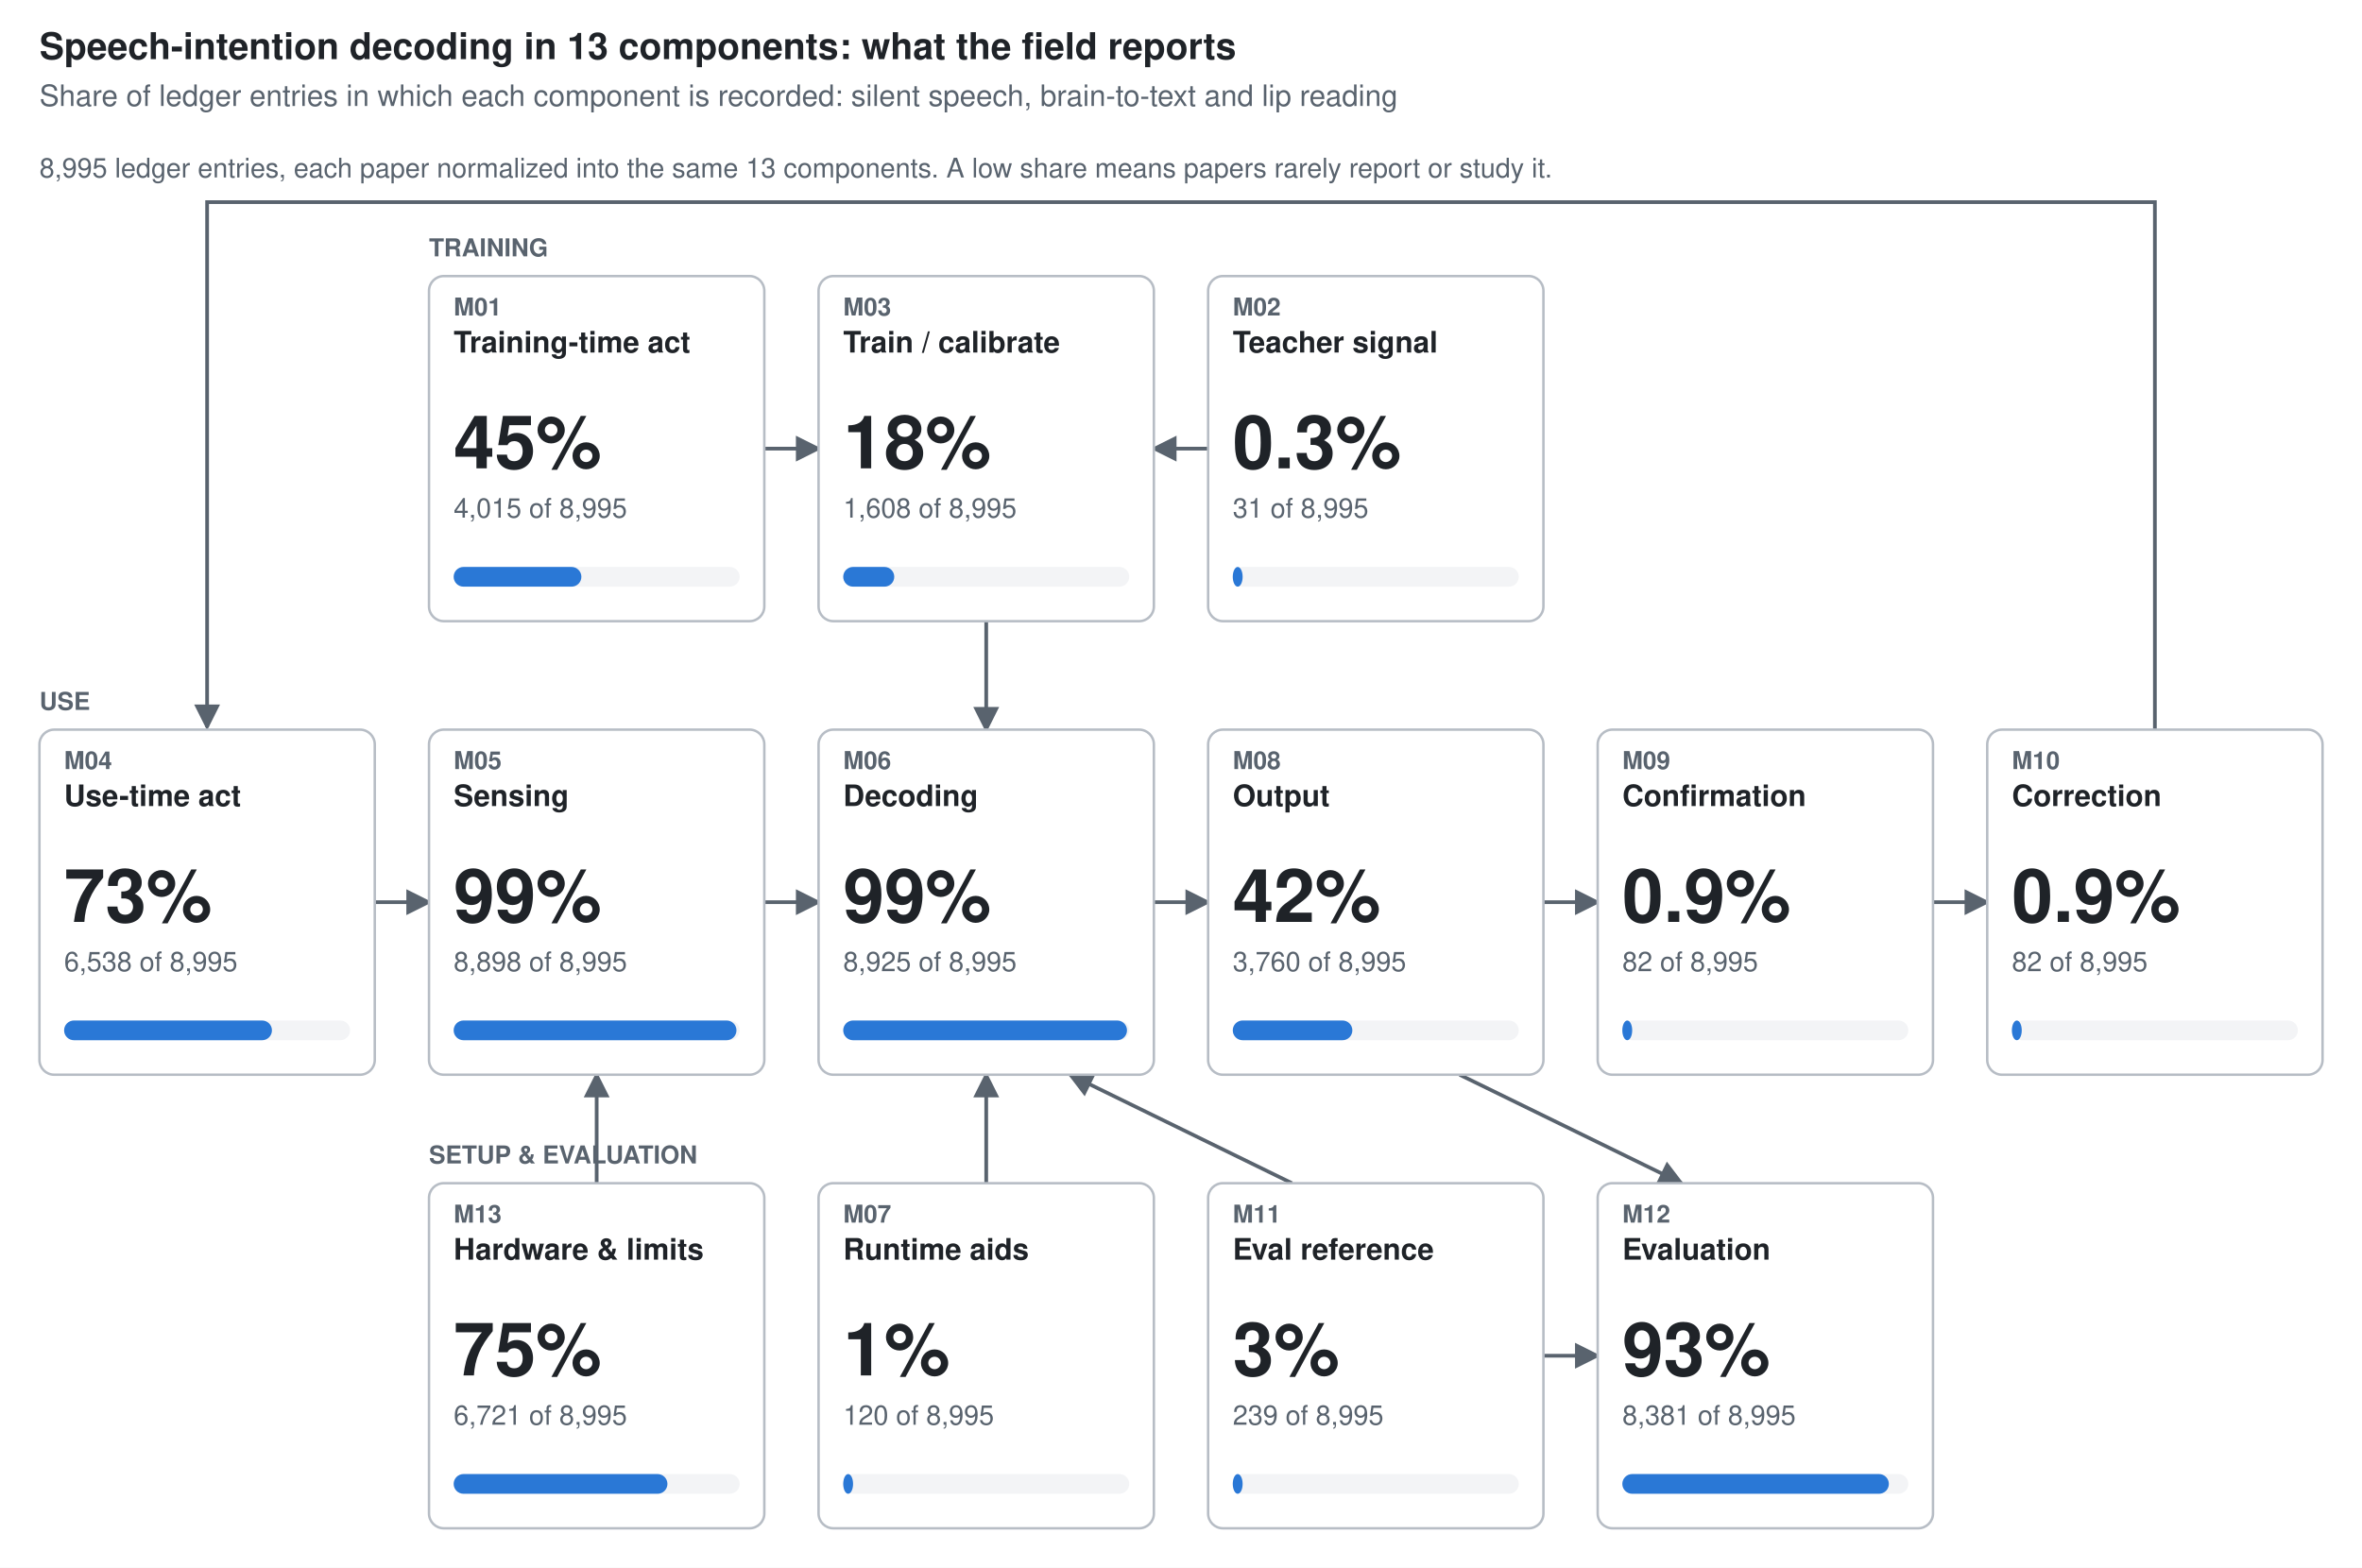
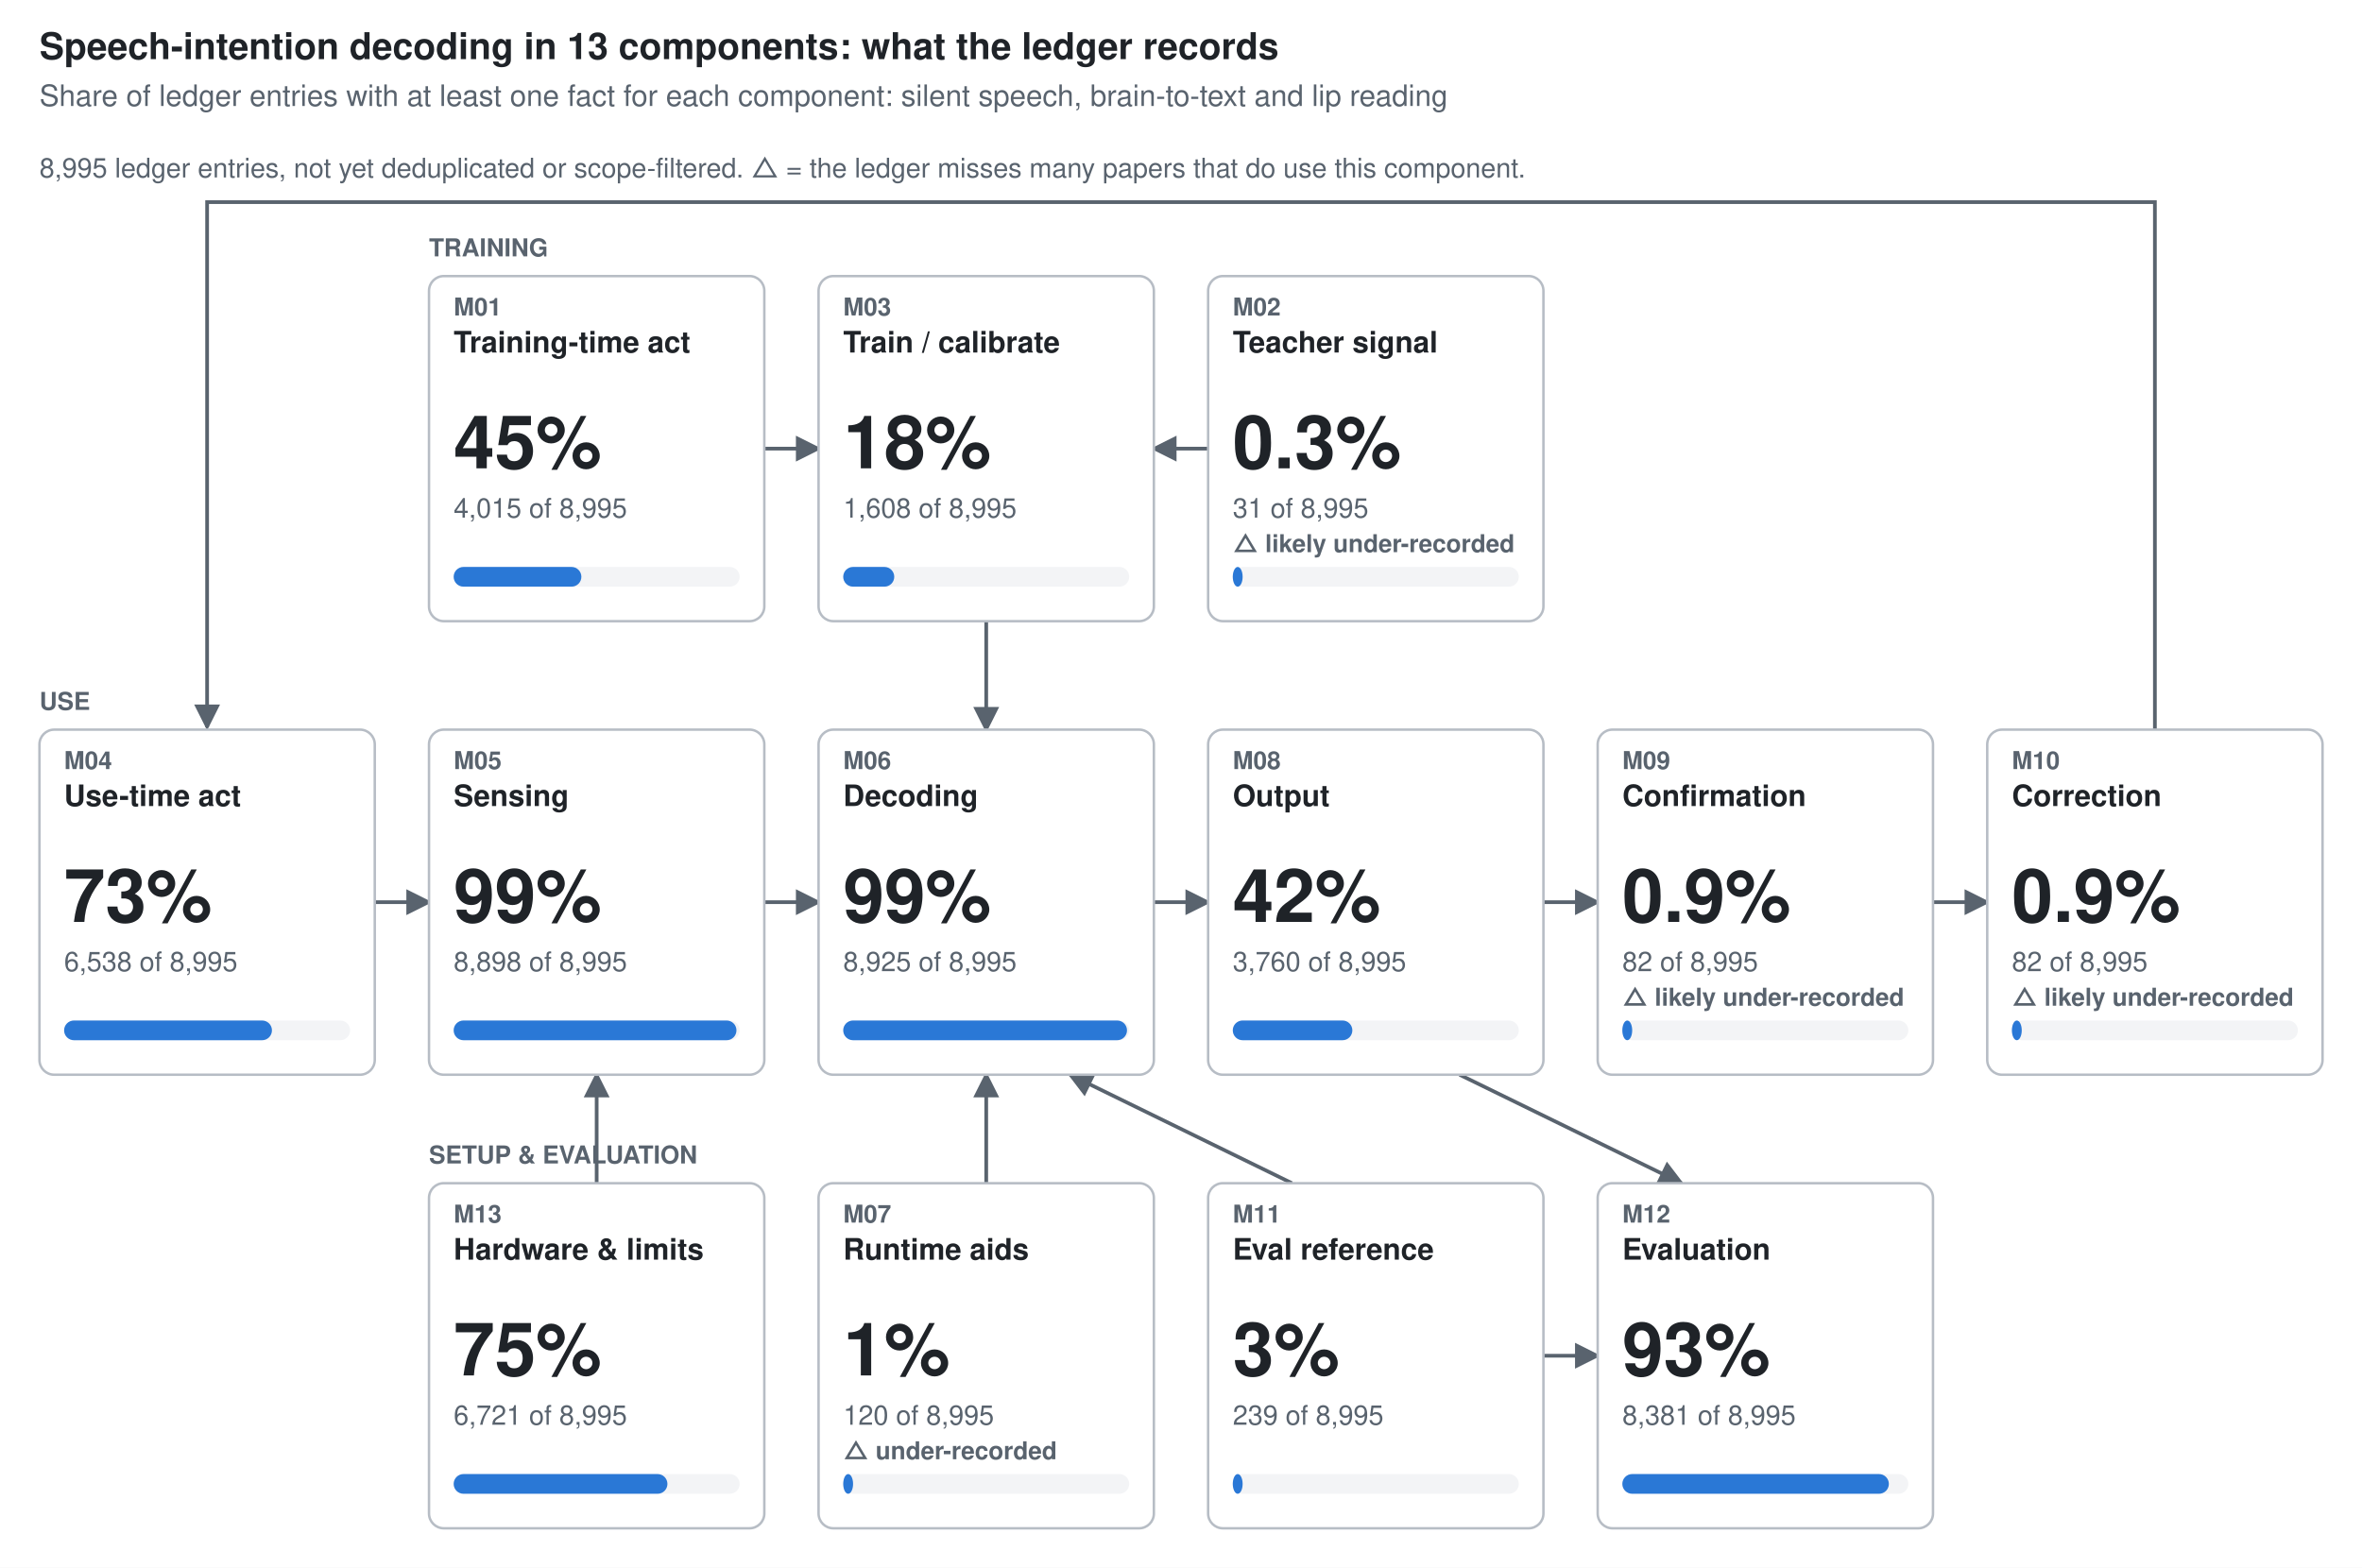
- <svg xmlns="http://www.w3.org/2000/svg" width="958" height="636" viewBox="0 0 958 636" font-family="-apple-system, BlinkMacSystemFont, 'Segoe UI', Helvetica, Arial, sans-serif" role="img" aria-label="Speech-intention decoding in 13 components: what the field reports">
+ <svg xmlns="http://www.w3.org/2000/svg" width="958" height="636" viewBox="0 0 958 636" font-family="-apple-system, BlinkMacSystemFont, 'Segoe UI', Helvetica, Arial, sans-serif" role="img" aria-label="Speech-intention decoding in 13 components: what the ledger records">
  <rect width="958" height="636" fill="#ffffff" />
-   <text x="16.0" y="24.0" font-size="15" fill="#1f2328" text-anchor="start" font-weight="600">Speech-intention decoding in 13 components: what the field reports</text>
-   <text x="16.0" y="43.0" font-size="12" fill="#59636e" text-anchor="start">Share of ledger entries in which each component is recorded: silent speech, brain-to-text and lip reading</text>
+   <text x="16.0" y="24.0" font-size="15" fill="#1f2328" text-anchor="start" font-weight="600">Speech-intention decoding in 13 components: what the ledger records</text>
+   <text x="16.0" y="43.0" font-size="12" fill="#59636e" text-anchor="start">Share of ledger entries with at least one fact for each component: silent speech, brain-to-text and lip reading</text>
  <defs>
    <marker id="a" viewBox="0 0 8 8" refX="7" refY="4" markerWidth="7" markerHeight="7" orient="auto">
      <path d="M0,0 L8,4 L0,8 Z" fill="#59636e" />
    </marker>
  </defs>
  <path d="M310,182.0 L332,182.0" fill="none" stroke="#59636e" stroke-width="1.5" marker-end="url(#a)" />
  <path d="M490,182.0 L468,182.0" fill="none" stroke="#59636e" stroke-width="1.5" marker-end="url(#a)" />
  <path d="M400.0,252 L400.0,296" fill="none" stroke="#59636e" stroke-width="1.5" marker-end="url(#a)" />
  <path d="M152,366.0 L174,366.0" fill="none" stroke="#59636e" stroke-width="1.5" marker-end="url(#a)" />
  <path d="M310,366.0 L332,366.0" fill="none" stroke="#59636e" stroke-width="1.5" marker-end="url(#a)" />
  <path d="M400.0,480 L400.0,436" fill="none" stroke="#59636e" stroke-width="1.5" marker-end="url(#a)" />
  <path d="M468,366.0 L490,366.0" fill="none" stroke="#59636e" stroke-width="1.5" marker-end="url(#a)" />
  <path d="M626,366.0 L648,366.0" fill="none" stroke="#59636e" stroke-width="1.5" marker-end="url(#a)" />
  <path d="M784,366.0 L806,366.0" fill="none" stroke="#59636e" stroke-width="1.5" marker-end="url(#a)" />
  <path d="M874.0,296 L874.0,82 L84.0,82 L84.0,295" fill="none" stroke="#59636e" stroke-width="1.5" marker-end="url(#a)" />
  <path d="M592.0,436 L682.0,480" fill="none" stroke="#59636e" stroke-width="1.5" marker-end="url(#a)" />
  <path d="M626,550.0 L648,550.0" fill="none" stroke="#59636e" stroke-width="1.5" marker-end="url(#a)" />
  <path d="M524.0,480 L434.0,436" fill="none" stroke="#59636e" stroke-width="1.5" marker-end="url(#a)" />
  <path d="M242.0,480 L242.0,436" fill="none" stroke="#59636e" stroke-width="1.5" marker-end="url(#a)" />
  <text x="174.0" y="104.0" font-size="10" fill="#59636e" text-anchor="start" font-weight="600">TRAINING</text>
  <text x="16.0" y="288.0" font-size="10" fill="#59636e" text-anchor="start" font-weight="600">USE</text>
  <text x="174.0" y="472.0" font-size="10" fill="#59636e" text-anchor="start" font-weight="600">SETUP &amp; EVALUATION</text>
  <rect x="174" y="112" width="136" height="140" rx="6" fill="#ffffff" stroke="#b7bdc5" />
  <rect x="184" y="230" width="116" height="8" rx="4" fill="#f3f4f6" />
  <rect x="184" y="230" width="51.8" height="8" rx="4" fill="#2a78d6" />
  <text x="184.0" y="190.0" font-size="30" fill="#1f2328" text-anchor="start" font-weight="700">45%</text>
  <text x="184.0" y="210.0" font-size="11" fill="#59636e" text-anchor="start">4,015 of 8,995</text>
  <text x="184.0" y="128.0" font-size="10" fill="#59636e" text-anchor="start" font-weight="600">M01</text>
  <text x="184.0" y="143.0" font-size="12" fill="#1f2328" text-anchor="start" font-weight="700">Training-time act</text>
  <rect x="332" y="112" width="136" height="140" rx="6" fill="#ffffff" stroke="#b7bdc5" />
  <rect x="342" y="230" width="116" height="8" rx="4" fill="#f3f4f6" />
  <rect x="342" y="230" width="20.7" height="8" rx="4" fill="#2a78d6" />
  <text x="342.0" y="190.0" font-size="30" fill="#1f2328" text-anchor="start" font-weight="700">18%</text>
  <text x="342.0" y="210.0" font-size="11" fill="#59636e" text-anchor="start">1,608 of 8,995</text>
  <text x="342.0" y="128.0" font-size="10" fill="#59636e" text-anchor="start" font-weight="600">M03</text>
  <text x="342.0" y="143.0" font-size="12" fill="#1f2328" text-anchor="start" font-weight="700">Train / calibrate</text>
  <rect x="490" y="112" width="136" height="140" rx="6" fill="#ffffff" stroke="#b7bdc5" />
  <rect x="500" y="230" width="116" height="8" rx="4" fill="#f3f4f6" />
  <rect x="500" y="230" width="4.0" height="8" rx="4" fill="#2a78d6" />
  <text x="500.0" y="190.0" font-size="30" fill="#1f2328" text-anchor="start" font-weight="700">0.3%</text>
  <text x="500.0" y="210.0" font-size="11" fill="#59636e" text-anchor="start">31 of 8,995</text>
+   <text x="500.0" y="224.0" font-size="10" fill="#59636e" text-anchor="start" font-weight="600">△ likely under-recorded</text>
  <text x="500.0" y="128.0" font-size="10" fill="#59636e" text-anchor="start" font-weight="600">M02</text>
  <text x="500.0" y="143.0" font-size="12" fill="#1f2328" text-anchor="start" font-weight="700">Teacher signal</text>
  <rect x="16" y="296" width="136" height="140" rx="6" fill="#ffffff" stroke="#b7bdc5" />
  <rect x="26" y="414" width="116" height="8" rx="4" fill="#f3f4f6" />
  <rect x="26" y="414" width="84.3" height="8" rx="4" fill="#2a78d6" />
  <text x="26.0" y="374.0" font-size="30" fill="#1f2328" text-anchor="start" font-weight="700">73%</text>
  <text x="26.0" y="394.0" font-size="11" fill="#59636e" text-anchor="start">6,538 of 8,995</text>
  <text x="26.0" y="312.0" font-size="10" fill="#59636e" text-anchor="start" font-weight="600">M04</text>
  <text x="26.0" y="327.0" font-size="12" fill="#1f2328" text-anchor="start" font-weight="700">Use-time act</text>
  <rect x="174" y="296" width="136" height="140" rx="6" fill="#ffffff" stroke="#b7bdc5" />
  <rect x="184" y="414" width="116" height="8" rx="4" fill="#f3f4f6" />
  <rect x="184" y="414" width="114.7" height="8" rx="4" fill="#2a78d6" />
  <text x="184.0" y="374.0" font-size="30" fill="#1f2328" text-anchor="start" font-weight="700">99%</text>
  <text x="184.0" y="394.0" font-size="11" fill="#59636e" text-anchor="start">8,898 of 8,995</text>
  <text x="184.0" y="312.0" font-size="10" fill="#59636e" text-anchor="start" font-weight="600">M05</text>
  <text x="184.0" y="327.0" font-size="12" fill="#1f2328" text-anchor="start" font-weight="700">Sensing</text>
  <rect x="332" y="296" width="136" height="140" rx="6" fill="#ffffff" stroke="#b7bdc5" />
  <rect x="342" y="414" width="116" height="8" rx="4" fill="#f3f4f6" />
  <rect x="342" y="414" width="115.1" height="8" rx="4" fill="#2a78d6" />
  <text x="342.0" y="374.0" font-size="30" fill="#1f2328" text-anchor="start" font-weight="700">99%</text>
  <text x="342.0" y="394.0" font-size="11" fill="#59636e" text-anchor="start">8,925 of 8,995</text>
  <text x="342.0" y="312.0" font-size="10" fill="#59636e" text-anchor="start" font-weight="600">M06</text>
  <text x="342.0" y="327.0" font-size="12" fill="#1f2328" text-anchor="start" font-weight="700">Decoding</text>
  <rect x="490" y="296" width="136" height="140" rx="6" fill="#ffffff" stroke="#b7bdc5" />
  <rect x="500" y="414" width="116" height="8" rx="4" fill="#f3f4f6" />
  <rect x="500" y="414" width="48.5" height="8" rx="4" fill="#2a78d6" />
  <text x="500.0" y="374.0" font-size="30" fill="#1f2328" text-anchor="start" font-weight="700">42%</text>
  <text x="500.0" y="394.0" font-size="11" fill="#59636e" text-anchor="start">3,760 of 8,995</text>
  <text x="500.0" y="312.0" font-size="10" fill="#59636e" text-anchor="start" font-weight="600">M08</text>
  <text x="500.0" y="327.0" font-size="12" fill="#1f2328" text-anchor="start" font-weight="700">Output</text>
  <rect x="648" y="296" width="136" height="140" rx="6" fill="#ffffff" stroke="#b7bdc5" />
  <rect x="658" y="414" width="116" height="8" rx="4" fill="#f3f4f6" />
  <rect x="658" y="414" width="4.0" height="8" rx="4" fill="#2a78d6" />
  <text x="658.0" y="374.0" font-size="30" fill="#1f2328" text-anchor="start" font-weight="700">0.9%</text>
  <text x="658.0" y="394.0" font-size="11" fill="#59636e" text-anchor="start">82 of 8,995</text>
+   <text x="658.0" y="408.0" font-size="10" fill="#59636e" text-anchor="start" font-weight="600">△ likely under-recorded</text>
  <text x="658.0" y="312.0" font-size="10" fill="#59636e" text-anchor="start" font-weight="600">M09</text>
  <text x="658.0" y="327.0" font-size="12" fill="#1f2328" text-anchor="start" font-weight="700">Confirmation</text>
  <rect x="806" y="296" width="136" height="140" rx="6" fill="#ffffff" stroke="#b7bdc5" />
  <rect x="816" y="414" width="116" height="8" rx="4" fill="#f3f4f6" />
  <rect x="816" y="414" width="4.0" height="8" rx="4" fill="#2a78d6" />
  <text x="816.0" y="374.0" font-size="30" fill="#1f2328" text-anchor="start" font-weight="700">0.9%</text>
  <text x="816.0" y="394.0" font-size="11" fill="#59636e" text-anchor="start">82 of 8,995</text>
+   <text x="816.0" y="408.0" font-size="10" fill="#59636e" text-anchor="start" font-weight="600">△ likely under-recorded</text>
  <text x="816.0" y="312.0" font-size="10" fill="#59636e" text-anchor="start" font-weight="600">M10</text>
  <text x="816.0" y="327.0" font-size="12" fill="#1f2328" text-anchor="start" font-weight="700">Correction</text>
  <rect x="174" y="480" width="136" height="140" rx="6" fill="#ffffff" stroke="#b7bdc5" />
  <rect x="184" y="598" width="116" height="8" rx="4" fill="#f3f4f6" />
  <rect x="184" y="598" width="86.7" height="8" rx="4" fill="#2a78d6" />
  <text x="184.0" y="558.0" font-size="30" fill="#1f2328" text-anchor="start" font-weight="700">75%</text>
  <text x="184.0" y="578.0" font-size="11" fill="#59636e" text-anchor="start">6,721 of 8,995</text>
  <text x="184.0" y="496.0" font-size="10" fill="#59636e" text-anchor="start" font-weight="600">M13</text>
  <text x="184.0" y="511.0" font-size="12" fill="#1f2328" text-anchor="start" font-weight="700">Hardware &amp; limits</text>
  <rect x="332" y="480" width="136" height="140" rx="6" fill="#ffffff" stroke="#b7bdc5" />
  <rect x="342" y="598" width="116" height="8" rx="4" fill="#f3f4f6" />
  <rect x="342" y="598" width="4.0" height="8" rx="4" fill="#2a78d6" />
  <text x="342.0" y="558.0" font-size="30" fill="#1f2328" text-anchor="start" font-weight="700">1%</text>
  <text x="342.0" y="578.0" font-size="11" fill="#59636e" text-anchor="start">120 of 8,995</text>
+   <text x="342.0" y="592.0" font-size="10" fill="#59636e" text-anchor="start" font-weight="600">△ under-recorded</text>
  <text x="342.0" y="496.0" font-size="10" fill="#59636e" text-anchor="start" font-weight="600">M07</text>
  <text x="342.0" y="511.0" font-size="12" fill="#1f2328" text-anchor="start" font-weight="700">Runtime aids</text>
  <rect x="490" y="480" width="136" height="140" rx="6" fill="#ffffff" stroke="#b7bdc5" />
  <rect x="500" y="598" width="116" height="8" rx="4" fill="#f3f4f6" />
  <rect x="500" y="598" width="4.0" height="8" rx="4" fill="#2a78d6" />
  <text x="500.0" y="558.0" font-size="30" fill="#1f2328" text-anchor="start" font-weight="700">3%</text>
  <text x="500.0" y="578.0" font-size="11" fill="#59636e" text-anchor="start">239 of 8,995</text>
  <text x="500.0" y="496.0" font-size="10" fill="#59636e" text-anchor="start" font-weight="600">M11</text>
  <text x="500.0" y="511.0" font-size="12" fill="#1f2328" text-anchor="start" font-weight="700">Eval reference</text>
  <rect x="648" y="480" width="136" height="140" rx="6" fill="#ffffff" stroke="#b7bdc5" />
  <rect x="658" y="598" width="116" height="8" rx="4" fill="#f3f4f6" />
  <rect x="658" y="598" width="108.1" height="8" rx="4" fill="#2a78d6" />
  <text x="658.0" y="558.0" font-size="30" fill="#1f2328" text-anchor="start" font-weight="700">93%</text>
  <text x="658.0" y="578.0" font-size="11" fill="#59636e" text-anchor="start">8,381 of 8,995</text>
  <text x="658.0" y="496.0" font-size="10" fill="#59636e" text-anchor="start" font-weight="600">M12</text>
  <text x="658.0" y="511.0" font-size="12" fill="#1f2328" text-anchor="start" font-weight="700">Evaluation</text>
-   <text x="16.0" y="72.0" font-size="11" fill="#59636e" text-anchor="start">8,995 ledger entries, each paper normalized into the same 13 components. A low share means papers rarely report or study it.</text>
+   <text x="16.0" y="72.0" font-size="11" fill="#59636e" text-anchor="start">8,995 ledger entries, not yet deduplicated or scope-filtered. △ = the ledger misses many papers that do use this component.</text>
</svg>
